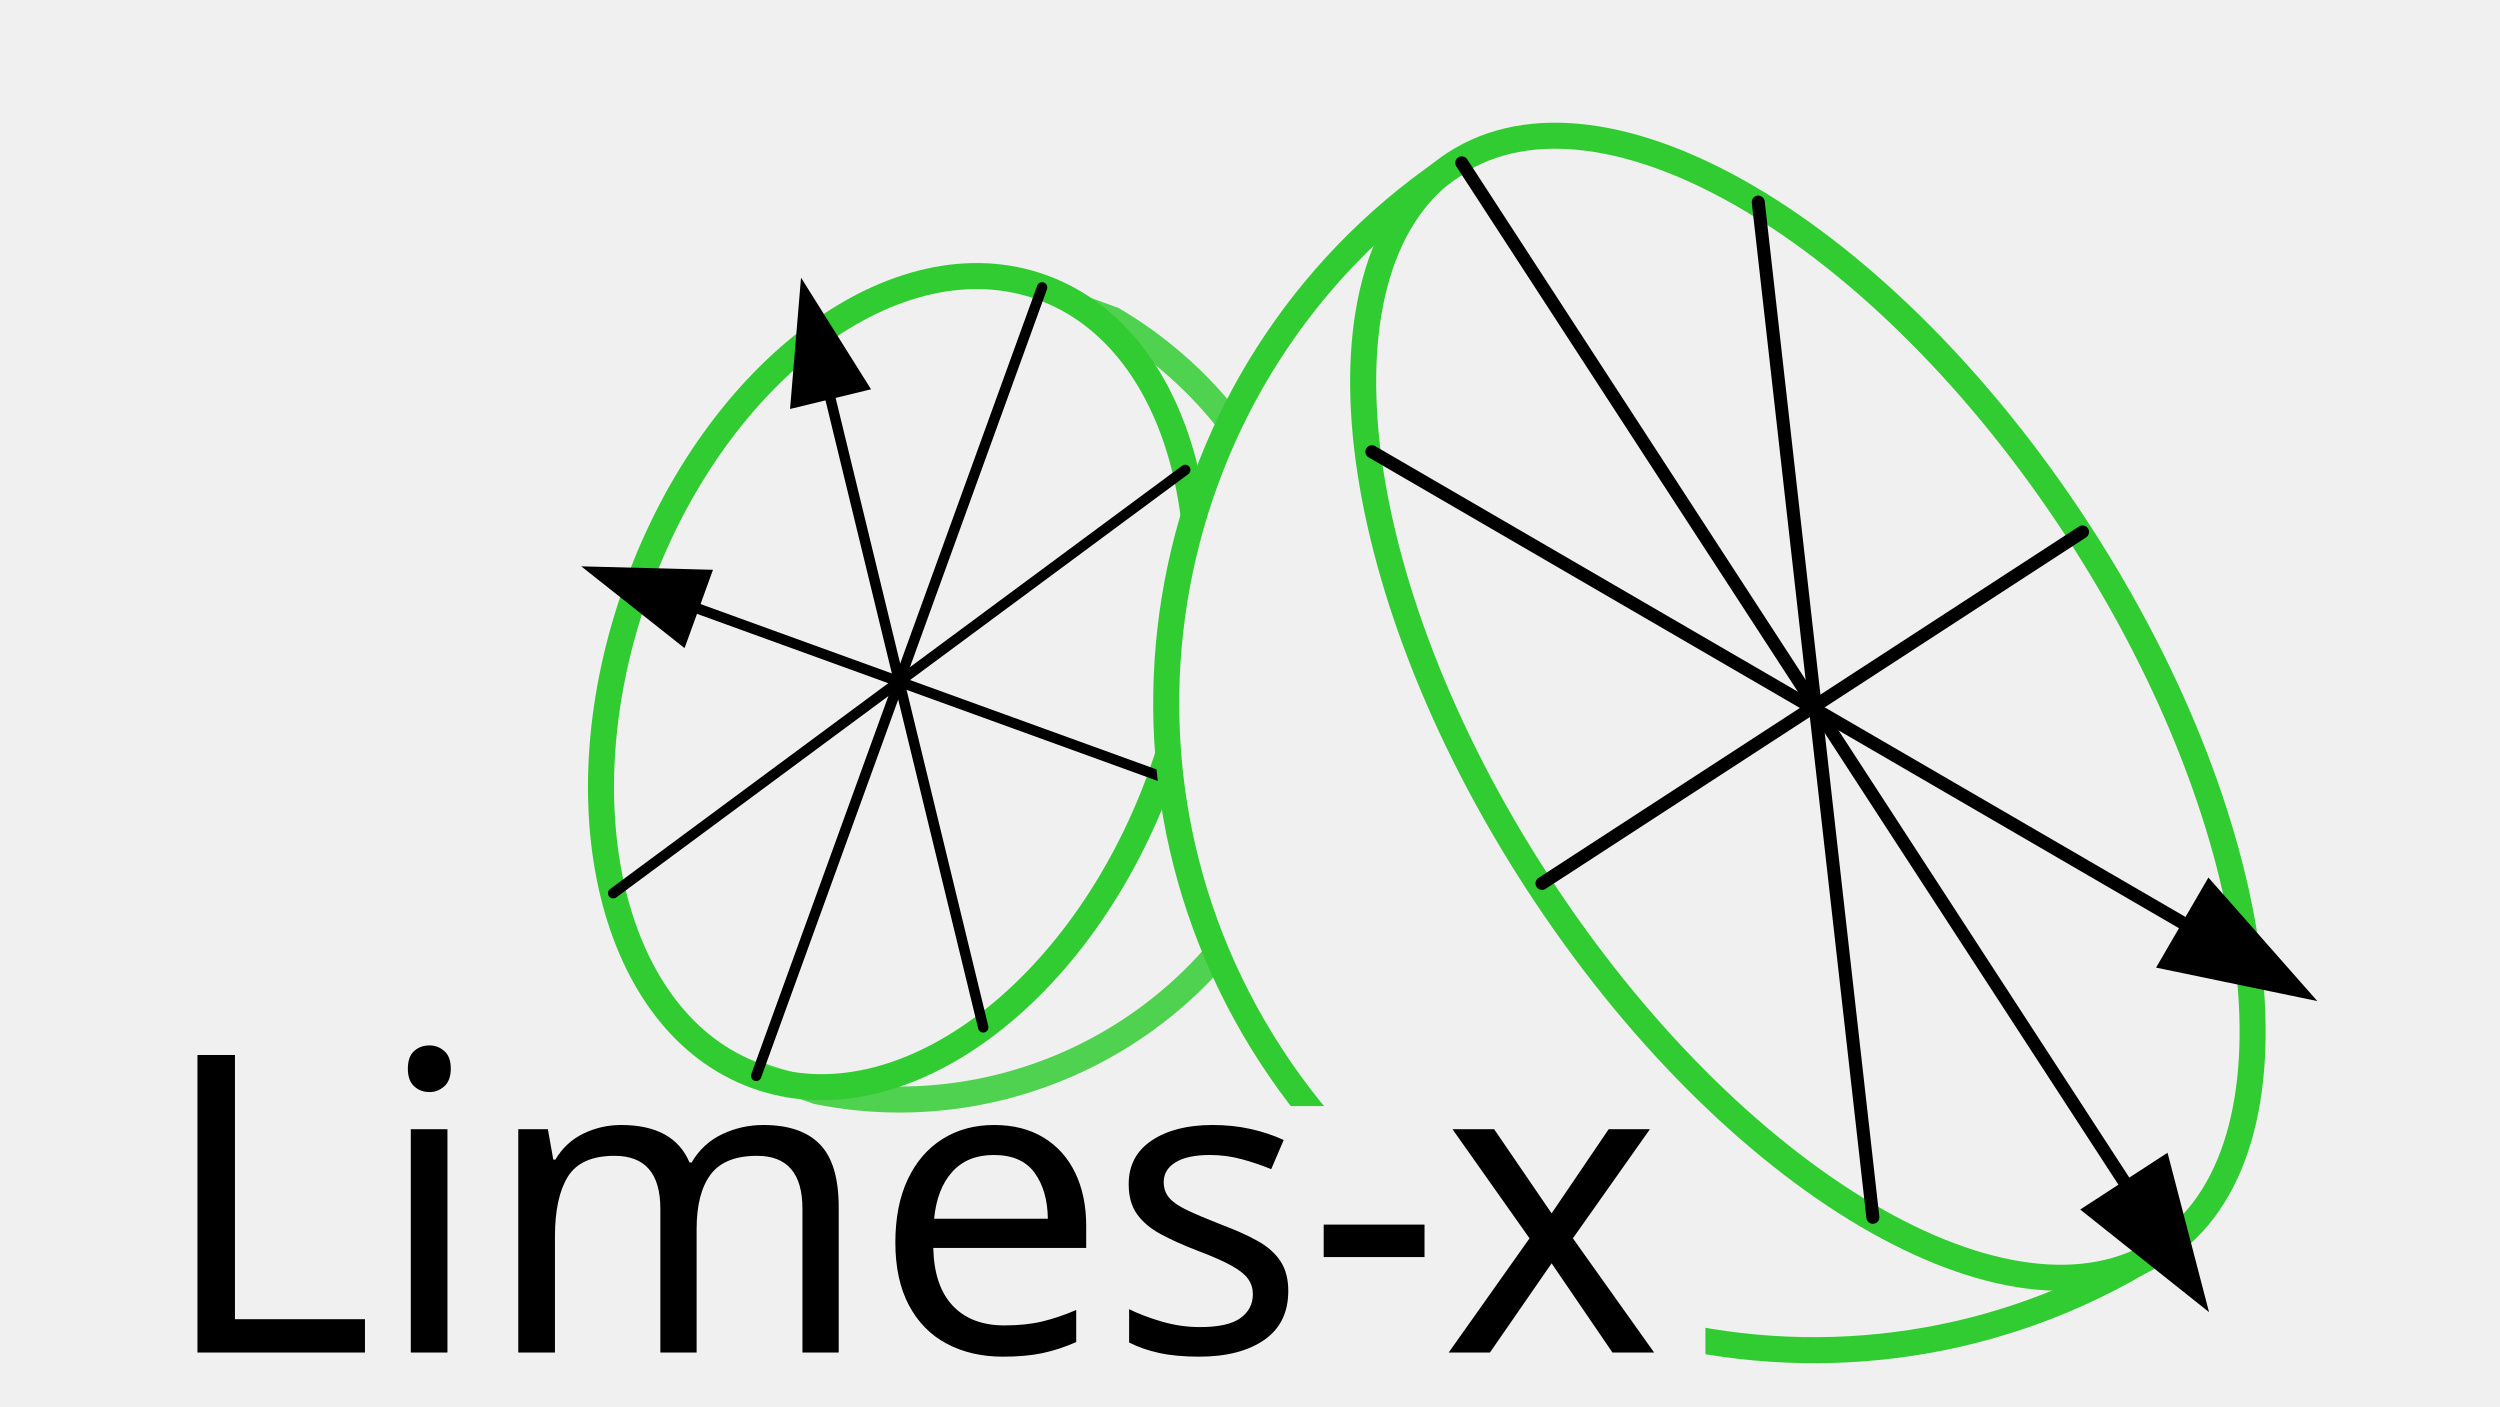
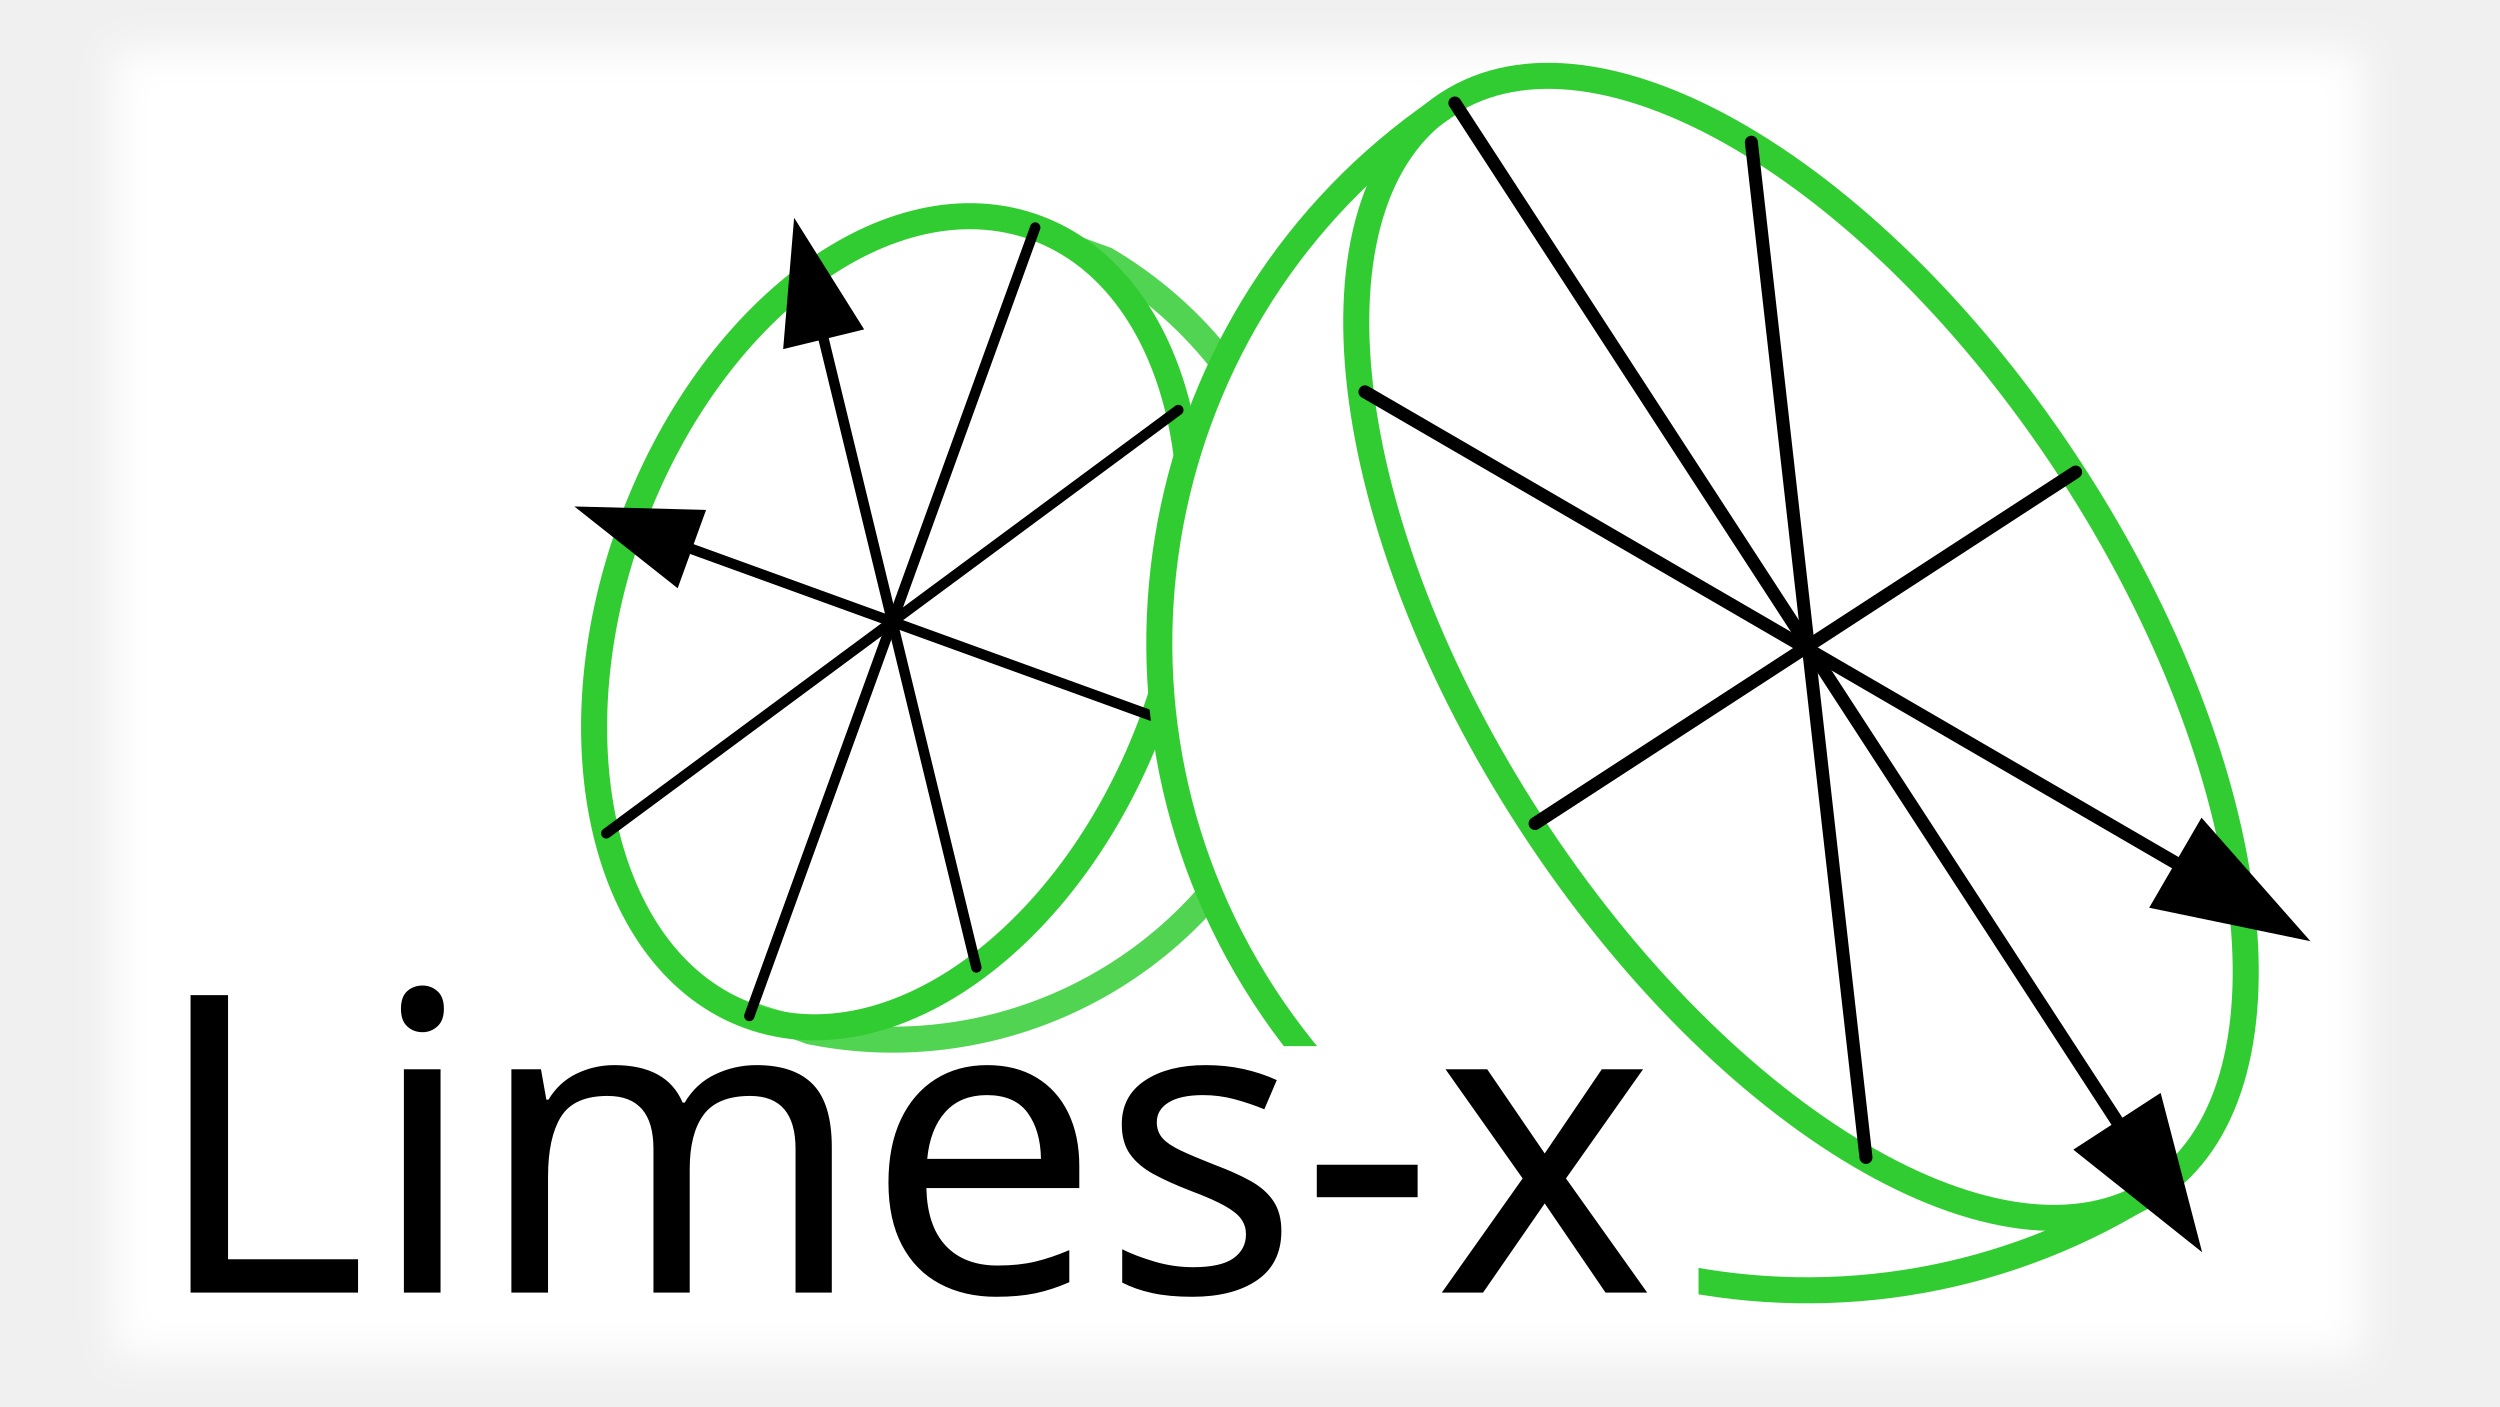
<svg xmlns="http://www.w3.org/2000/svg" width="1920" height="1080" viewBox="0 0 1920 1080" version="1.1" id="svg5">
  <defs id="defs2">
    <marker style="overflow:visible" id="marker1556" refX="1" refY="0" orient="auto-start-reverse" markerWidth="12" markerHeight="8" viewBox="0 0 5.324 6.155" preserveAspectRatio="none">
      <path transform="scale(0.5)" style="fill:context-stroke;fill-rule:evenodd;stroke:context-stroke;stroke-width:1pt" d="M 5.77,0 -2.88,5 V -5 Z" id="path1554" />
    </marker>
    <marker style="overflow:visible" id="TriangleStart" refX="1" refY="0" orient="auto-start-reverse" markerWidth="12" markerHeight="8" viewBox="0 0 5.324 6.155" preserveAspectRatio="none">
      <path transform="scale(0.5)" style="fill:context-stroke;fill-rule:evenodd;stroke:context-stroke;stroke-width:1pt" d="M 5.77,0 -2.88,5 V -5 Z" id="path135" />
    </marker>
    <clipPath clipPathUnits="userSpaceOnUse" id="clipPath11259">
      <ellipse style="fill:#ddf7d5;fill-opacity:0;stroke:#31cc31;stroke-width:2.423;stroke-dasharray:none;stroke-opacity:1" id="ellipse11261" cx="1134.83" cy="492.045" rx="248.789" ry="123.789" />
    </clipPath>
    <clipPath clipPathUnits="userSpaceOnUse" id="clipPath11263">
      <ellipse style="fill:#ddf7d5;fill-opacity:0;stroke:#31cc31;stroke-width:2.423;stroke-dasharray:none;stroke-opacity:1" id="ellipse11265" cx="1134.83" cy="492.045" rx="248.789" ry="123.789" />
    </clipPath>
    <clipPath clipPathUnits="userSpaceOnUse" id="clipPath11267">
      <ellipse style="fill:#ddf7d5;fill-opacity:0;stroke:#31cc31;stroke-width:2.423;stroke-dasharray:none;stroke-opacity:1" id="ellipse11269" cx="1134.83" cy="492.045" rx="248.789" ry="123.789" />
    </clipPath>
    <clipPath clipPathUnits="userSpaceOnUse" id="clipPath11271">
      <ellipse style="fill:#ddf7d5;fill-opacity:0;stroke:#31cc31;stroke-width:2.423;stroke-dasharray:none;stroke-opacity:1" id="ellipse11273" cx="1134.83" cy="492.045" rx="248.789" ry="123.789" />
    </clipPath>
    <clipPath clipPathUnits="userSpaceOnUse" id="clipPath11460">
      <ellipse style="fill:#00ff00;fill-opacity:0;stroke:#31cc31;stroke-width:5;stroke-dasharray:none;stroke-opacity:1" id="ellipse11462" cx="1130.149" cy="791.938" rx="247.729" ry="164.395" />
    </clipPath>
    <clipPath clipPathUnits="userSpaceOnUse" id="clipPath11464">
      <ellipse style="fill:#00ff00;fill-opacity:0;stroke:#31cc31;stroke-width:5;stroke-dasharray:none;stroke-opacity:1" id="ellipse11466" cx="1130.149" cy="791.938" rx="247.729" ry="164.395" />
    </clipPath>
    <clipPath clipPathUnits="userSpaceOnUse" id="clipPath11468">
      <ellipse style="fill:#00ff00;fill-opacity:0;stroke:#31cc31;stroke-width:5;stroke-dasharray:none;stroke-opacity:1" id="ellipse11470" cx="1130.149" cy="791.938" rx="247.729" ry="164.395" />
    </clipPath>
    <clipPath clipPathUnits="userSpaceOnUse" id="clipPath11472">
      <ellipse style="fill:#00ff00;fill-opacity:0;stroke:#31cc31;stroke-width:5;stroke-dasharray:none;stroke-opacity:1" id="ellipse11474" cx="1130.149" cy="791.938" rx="247.729" ry="164.395" />
    </clipPath>
    <clipPath clipPathUnits="userSpaceOnUse" id="clipPath11660">
      <rect style="fill:#00ff00;fill-opacity:0;stroke:#32cc32;stroke-width:5.029;stroke-dasharray:none;stroke-opacity:0.847" id="rect11662" width="508.471" height="269.71" x="456.365" y="782.931" />
    </clipPath>
    <clipPath clipPathUnits="userSpaceOnUse" id="clipPath16383">
      <path style="fill:none;stroke:#000000;stroke-width:1.538px;stroke-linecap:butt;stroke-linejoin:miter;stroke-opacity:1" d="m 624.717,169.953 -40.751,101.243 v 67.894 l 9.307,106.254 13.391,14.051 27.05,82.678 L 525.33,816.446 96.748,795.454 98.497,153.455 362.644,-77.389 608.637,32.818 639.975,133.129 Z" id="path16385" />
    </clipPath>
    <clipPath clipPathUnits="userSpaceOnUse" id="clipPath16389">
      <path style="fill:none;stroke:#000000;stroke-width:1px;stroke-linecap:butt;stroke-linejoin:miter;stroke-opacity:1" d="m 1258.632,623.454 127.092,-195.461 17.422,-2.121 133.233,86.63 78.695,-352.622 -510.633,-111.443 -273.61,332.302 50.1,362.485 154.55,175.296 257.713,31.386 z" id="path16391" />
    </clipPath>
    <clipPath clipPathUnits="userSpaceOnUse" id="clipPath22882">
      <path style="fill:none;stroke:#000000;stroke-width:1px;stroke-linecap:butt;stroke-linejoin:miter;stroke-opacity:1" d="m 1324.409,655.136 107.131,88.483 -288.035,540.678 -478.27,-181.953 -87.758,-294.947 225.265,-152.261 521.666,-4e-5" id="path22884" />
    </clipPath>
+     <filter style="color-interpolation-filters:sRGB" id="filter999" x="-0.021" y="-0.037" width="1.042" height="1.075">
+       <feGaussianBlur stdDeviation="16.875" id="feGaussianBlur1001" />
+     </filter>
  </defs>
  <g id="layer1">
-     <g id="g11693" transform="matrix(1.3,0,0,1.3,133.3346,101.9688)" style="fill:#ffffff;fill-opacity:0;stroke-width:4.615;stroke-dasharray:none" clip-path="url(#clipPath16383)">
+     <rect style="mix-blend-mode:normal;fill:#ffffff;fill-rule:evenodd;stroke:#ffffff;stroke-width:0;stroke-linecap:round;stroke-linejoin:round;stroke-miterlimit:0;paint-order:markers fill stroke;filter:url(#filter999)" id="rect376" width="1920" height="1080" x="0" y="0" transform="matrix(0.8995508,0,0,0.9302838,86.90043,37.64673)" />
+     <g id="g11693" transform="matrix(1.3,0,0,1.3,128.0331,55.98407)" style="fill:#ffffff;fill-opacity:0;stroke-width:4.615;stroke-dasharray:none" clip-path="url(#clipPath16383)">
      <ellipse style="fill:#ffffff;fill-opacity:0;stroke:#31cc31;stroke-width:15.385;stroke-dasharray:none;stroke-opacity:1" id="ellipse11689" cx="-158.697" cy="513.495" rx="247.729" ry="164.395" transform="rotate(-70.06753)" />
      <circle style="fill:#ffffff;fill-opacity:0;stroke:#32cc32;stroke-width:15.538;stroke-dasharray:none;stroke-opacity:0.847" id="circle12555" cx="711.35" cy="782.916" r="250" clip-path="url(#clipPath11660)" transform="matrix(0.337537,-0.9307872,0.9308412,0.3375565,-540.0061,721.3812)" />
      <path style="fill:none;stroke:#000000;stroke-width:4;stroke-linecap:round;stroke-linejoin:miter;stroke-dasharray:none;stroke-opacity:1;marker-end:url(#TriangleStart)" d="M 1171.03,525.463 1001.167,653.626" id="path22019" transform="matrix(0.8386394,1.289786,-1.289786,0.8386394,277.5044,-1571.245)" />
      <path style="fill:none;stroke:#000000;stroke-width:4;stroke-linecap:round;stroke-linejoin:miter;stroke-dasharray:none;stroke-opacity:1;marker-end:url(#TriangleStart)" d="M 1215.358,634.563 957.575,543.927" id="path22023" transform="matrix(0.8386394,1.289786,-1.289786,0.8386394,277.5044,-1571.245)" />
      <path style="fill:none;fill-opacity:0;stroke:#000000;stroke-width:4;stroke-linecap:round;stroke-linejoin:miter;stroke-dasharray:none;stroke-opacity:1" d="M 1183.453,717.806 989.483,460.726" id="path22017" transform="matrix(0.8386394,1.289786,-1.289786,0.8386394,277.5044,-1571.245)" />
      <path style="fill:none;fill-opacity:0;stroke:#000000;stroke-width:4;stroke-linecap:round;stroke-linejoin:miter;stroke-dasharray:none;stroke-opacity:1" d="m 1078.195,452.861 16.532,272.759" id="path22021" transform="matrix(0.8386394,1.289786,-1.289786,0.8386394,277.5044,-1571.245)" />
    </g>
-     <g id="g11409" transform="matrix(1.090231,1.676722,-1.676722,1.090231,494.0905,-1940.65)" clip-path="url(#clipPath16389)">
+     <g id="g11409" transform="matrix(1.090231,1.676722,-1.676722,1.090231,488.789,-1986.634)" clip-path="url(#clipPath16389)">
      <circle style="fill:#00ff00;fill-opacity:0;stroke:#31cc31;stroke-width:9.996;stroke-dasharray:none;stroke-opacity:1" id="path11334" cx="1050" cy="655.136" r="248.304" clip-path="url(#clipPath22882)" transform="matrix(1.000785,0,0,1,233.8644,-355.5812)" />
      <ellipse style="fill:#ddf7d5;fill-opacity:0;stroke:#31cc31;stroke-width:10;stroke-dasharray:none;stroke-opacity:1" id="ellipse11167" cx="1133.619" cy="493.256" rx="248.789" ry="123.789" transform="translate(151.1557,-191.2783)" />
      <path style="fill:none;stroke:#000000;stroke-width:5;stroke-linecap:round;stroke-linejoin:round;stroke-miterlimit:0;stroke-dasharray:none;stroke-opacity:1;paint-order:markers fill stroke" d="m 869.83,227.103 44.007,389.834" id="path19379" transform="rotate(-56.96744,977.2539,-3.381209)" />
      <path style="fill:none;stroke:#000000;stroke-width:5;stroke-linecap:round;stroke-linejoin:round;stroke-miterlimit:0;stroke-dasharray:none;stroke-opacity:1;marker-end:url(#marker1556);paint-order:markers fill stroke" d="M 721.459,322.961 1059.66,519.47" id="path19381" transform="rotate(-56.96744,977.2539,-3.381209)" />
      <path style="fill:none;stroke:#000000;stroke-width:5;stroke-linecap:round;stroke-linejoin:round;stroke-miterlimit:0;stroke-dasharray:none;stroke-opacity:1;marker-end:url(#marker1556);paint-order:markers fill stroke" d="M 755.981,212.041 1027.26,629.254" id="path19377" transform="rotate(-56.96744,977.2539,-3.381209)" />
      <path style="fill:none;stroke:#000000;stroke-width:5;stroke-linecap:round;stroke-linejoin:round;stroke-miterlimit:0;stroke-dasharray:none;stroke-opacity:1;paint-order:markers fill stroke" d="M 786.783,488.722 994.342,353.764" id="path19383" transform="rotate(-56.96744,977.2539,-3.381209)" />
    </g>
-     <text xml:space="preserve" style="font-style:normal;font-variant:normal;font-weight:normal;font-stretch:normal;font-size:320px;line-height:1.25;font-family:Quicksand;-inkscape-font-specification:Quicksand;stroke:#000000;stroke-width:0;stroke-linecap:butt;stroke-linejoin:miter;stroke-dasharray:none;stroke-opacity:1" x="120.6" y="1038.715" id="text236">
-       <tspan id="tspan234" x="120.6" y="1038.715" style="font-style:normal;font-variant:normal;font-weight:normal;font-stretch:normal;font-size:320px;font-family:Quicksand;-inkscape-font-specification:Quicksand;stroke:#000000;stroke-width:0;stroke-linecap:butt;stroke-linejoin:miter;stroke-dasharray:none;stroke-opacity:1">Limes-x</tspan>
+     <text xml:space="preserve" style="font-style:normal;font-variant:normal;font-weight:normal;font-stretch:normal;font-size:320px;line-height:1.25;font-family:Quicksand;-inkscape-font-specification:Quicksand;stroke:#000000;stroke-width:0;stroke-linecap:butt;stroke-linejoin:miter;stroke-dasharray:none;stroke-opacity:1" x="115.299" y="992.73" id="text236">
+       <tspan id="tspan234" x="115.299" y="992.73" style="font-style:normal;font-variant:normal;font-weight:normal;font-stretch:normal;font-size:320px;font-family:Quicksand;-inkscape-font-specification:Quicksand;stroke:#000000;stroke-width:0;stroke-linecap:butt;stroke-linejoin:miter;stroke-dasharray:none;stroke-opacity:1">Limes-x</tspan>
    </text>
  </g>
</svg>
